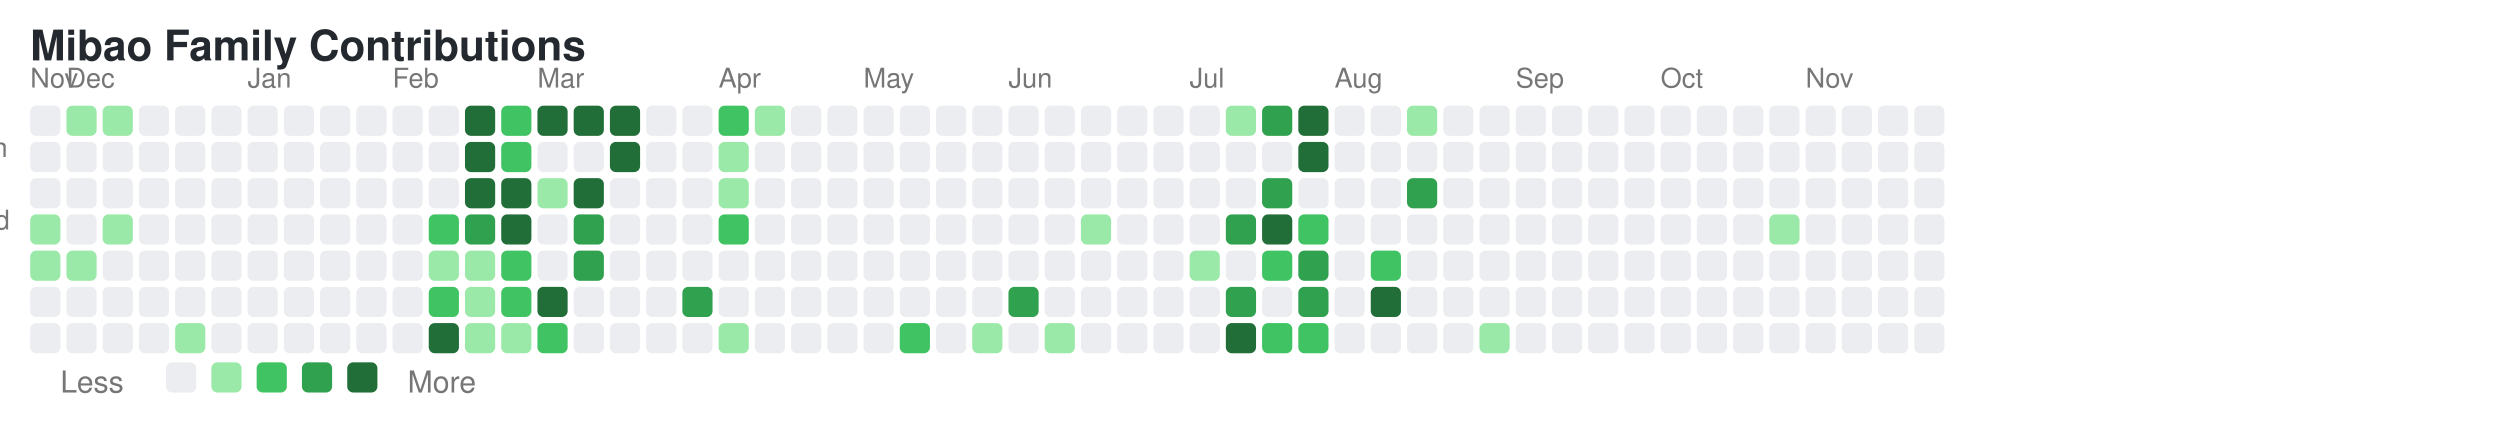
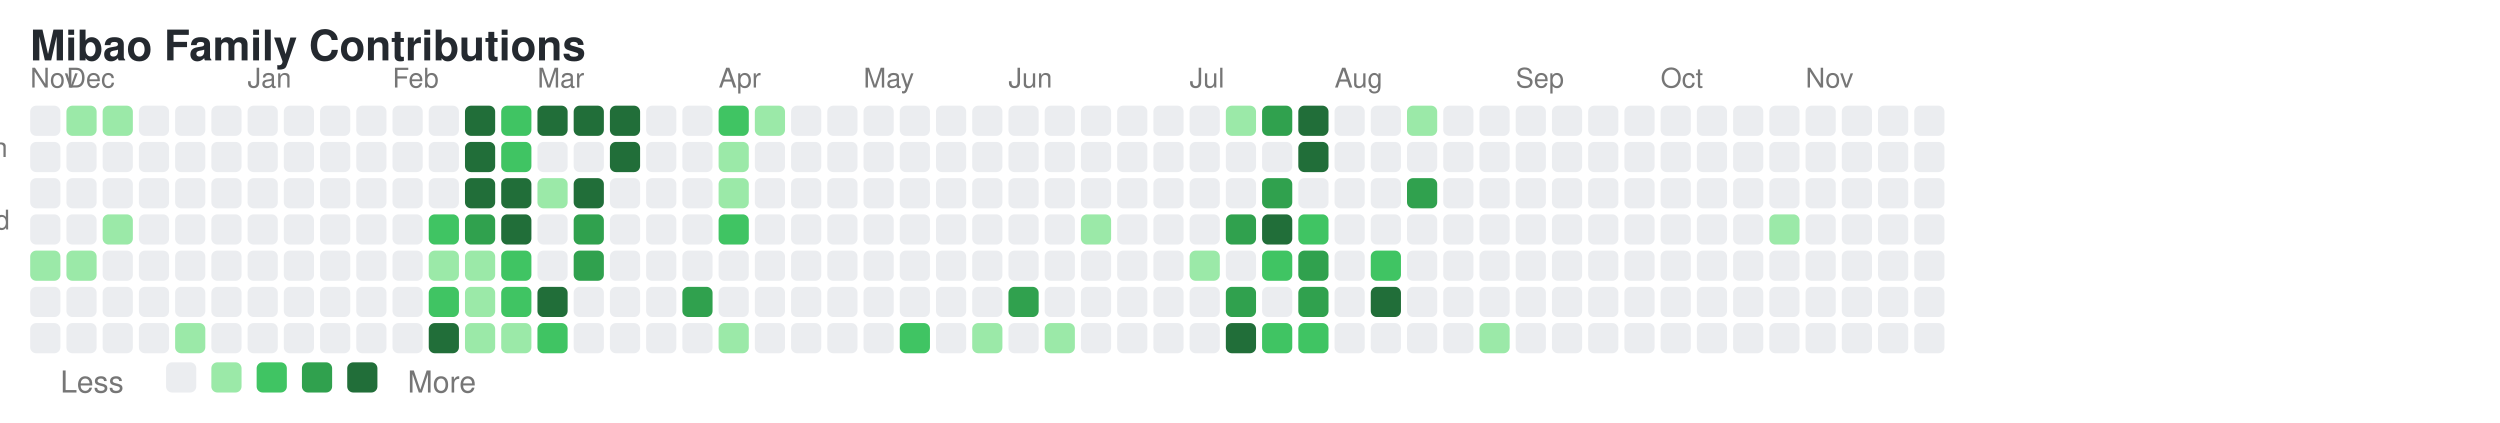
<svg xmlns="http://www.w3.org/2000/svg" width="828" height="140">
  <text x="10" y="20" font-family="-apple-system, BlinkMacSystemFont, Segoe UI, Helvetica, Arial, sans-serif" font-size="14" font-weight="600" fill="#24292f">Mibao Family Contributions</text>
  <g transform="translate(10, 35)">
    <text x="0" y="-6" font-family="-apple-system, BlinkMacSystemFont, Segoe UI, Helvetica, Arial, sans-serif" font-size="9" fill="#767676">Nov</text>
    <text x="12" y="-6" font-family="-apple-system, BlinkMacSystemFont, Segoe UI, Helvetica, Arial, sans-serif" font-size="9" fill="#767676">Dec</text>
    <text x="72" y="-6" font-family="-apple-system, BlinkMacSystemFont, Segoe UI, Helvetica, Arial, sans-serif" font-size="9" fill="#767676">Jan</text>
    <text x="120" y="-6" font-family="-apple-system, BlinkMacSystemFont, Segoe UI, Helvetica, Arial, sans-serif" font-size="9" fill="#767676">Feb</text>
    <text x="168" y="-6" font-family="-apple-system, BlinkMacSystemFont, Segoe UI, Helvetica, Arial, sans-serif" font-size="9" fill="#767676">Mar</text>
    <text x="228" y="-6" font-family="-apple-system, BlinkMacSystemFont, Segoe UI, Helvetica, Arial, sans-serif" font-size="9" fill="#767676">Apr</text>
    <text x="276" y="-6" font-family="-apple-system, BlinkMacSystemFont, Segoe UI, Helvetica, Arial, sans-serif" font-size="9" fill="#767676">May</text>
    <text x="324" y="-6" font-family="-apple-system, BlinkMacSystemFont, Segoe UI, Helvetica, Arial, sans-serif" font-size="9" fill="#767676">Jun</text>
    <text x="384" y="-6" font-family="-apple-system, BlinkMacSystemFont, Segoe UI, Helvetica, Arial, sans-serif" font-size="9" fill="#767676">Jul</text>
    <text x="432" y="-6" font-family="-apple-system, BlinkMacSystemFont, Segoe UI, Helvetica, Arial, sans-serif" font-size="9" fill="#767676">Aug</text>
    <text x="492" y="-6" font-family="-apple-system, BlinkMacSystemFont, Segoe UI, Helvetica, Arial, sans-serif" font-size="9" fill="#767676">Sep</text>
    <text x="540" y="-6" font-family="-apple-system, BlinkMacSystemFont, Segoe UI, Helvetica, Arial, sans-serif" font-size="9" fill="#767676">Oct</text>
    <text x="588" y="-6" font-family="-apple-system, BlinkMacSystemFont, Segoe UI, Helvetica, Arial, sans-serif" font-size="9" fill="#767676">Nov</text>
    <text x="-25" y="17.0" font-family="-apple-system, BlinkMacSystemFont, Segoe UI, Helvetica, Arial, sans-serif" font-size="9" fill="#767676">Mon</text>
    <text x="-25" y="41.0" font-family="-apple-system, BlinkMacSystemFont, Segoe UI, Helvetica, Arial, sans-serif" font-size="9" fill="#767676">Wed</text>
    <text x="-25" y="65.0" font-family="-apple-system, BlinkMacSystemFont, Segoe UI, Helvetica, Arial, sans-serif" font-size="9" fill="#767676">Fri</text>
    <rect x="0" y="0" width="10" height="10" fill="#ebedf0" rx="2" />
    <rect x="0" y="12" width="10" height="10" fill="#ebedf0" rx="2" />
    <rect x="0" y="24" width="10" height="10" fill="#ebedf0" rx="2" />
-     <rect x="0" y="36" width="10" height="10" fill="#9be9a8" rx="2" />
+     <rect x="0" y="36" width="10" height="10" fill="#ebedf0" rx="2" />
    <rect x="0" y="48" width="10" height="10" fill="#9be9a8" rx="2" />
    <rect x="0" y="60" width="10" height="10" fill="#ebedf0" rx="2" />
    <rect x="0" y="72" width="10" height="10" fill="#ebedf0" rx="2" />
    <rect x="12" y="0" width="10" height="10" fill="#9be9a8" rx="2" />
    <rect x="12" y="12" width="10" height="10" fill="#ebedf0" rx="2" />
    <rect x="12" y="24" width="10" height="10" fill="#ebedf0" rx="2" />
    <rect x="12" y="36" width="10" height="10" fill="#ebedf0" rx="2" />
    <rect x="12" y="48" width="10" height="10" fill="#9be9a8" rx="2" />
    <rect x="12" y="60" width="10" height="10" fill="#ebedf0" rx="2" />
    <rect x="12" y="72" width="10" height="10" fill="#ebedf0" rx="2" />
    <rect x="24" y="0" width="10" height="10" fill="#9be9a8" rx="2" />
    <rect x="24" y="12" width="10" height="10" fill="#ebedf0" rx="2" />
    <rect x="24" y="24" width="10" height="10" fill="#ebedf0" rx="2" />
    <rect x="24" y="36" width="10" height="10" fill="#9be9a8" rx="2" />
    <rect x="24" y="48" width="10" height="10" fill="#ebedf0" rx="2" />
    <rect x="24" y="60" width="10" height="10" fill="#ebedf0" rx="2" />
    <rect x="24" y="72" width="10" height="10" fill="#ebedf0" rx="2" />
    <rect x="36" y="0" width="10" height="10" fill="#ebedf0" rx="2" />
    <rect x="36" y="12" width="10" height="10" fill="#ebedf0" rx="2" />
    <rect x="36" y="24" width="10" height="10" fill="#ebedf0" rx="2" />
    <rect x="36" y="36" width="10" height="10" fill="#ebedf0" rx="2" />
    <rect x="36" y="48" width="10" height="10" fill="#ebedf0" rx="2" />
    <rect x="36" y="60" width="10" height="10" fill="#ebedf0" rx="2" />
    <rect x="36" y="72" width="10" height="10" fill="#ebedf0" rx="2" />
    <rect x="48" y="0" width="10" height="10" fill="#ebedf0" rx="2" />
    <rect x="48" y="12" width="10" height="10" fill="#ebedf0" rx="2" />
    <rect x="48" y="24" width="10" height="10" fill="#ebedf0" rx="2" />
    <rect x="48" y="36" width="10" height="10" fill="#ebedf0" rx="2" />
    <rect x="48" y="48" width="10" height="10" fill="#ebedf0" rx="2" />
    <rect x="48" y="60" width="10" height="10" fill="#ebedf0" rx="2" />
    <rect x="48" y="72" width="10" height="10" fill="#9be9a8" rx="2" />
    <rect x="60" y="0" width="10" height="10" fill="#ebedf0" rx="2" />
    <rect x="60" y="12" width="10" height="10" fill="#ebedf0" rx="2" />
    <rect x="60" y="24" width="10" height="10" fill="#ebedf0" rx="2" />
    <rect x="60" y="36" width="10" height="10" fill="#ebedf0" rx="2" />
    <rect x="60" y="48" width="10" height="10" fill="#ebedf0" rx="2" />
    <rect x="60" y="60" width="10" height="10" fill="#ebedf0" rx="2" />
    <rect x="60" y="72" width="10" height="10" fill="#ebedf0" rx="2" />
    <rect x="72" y="0" width="10" height="10" fill="#ebedf0" rx="2" />
    <rect x="72" y="12" width="10" height="10" fill="#ebedf0" rx="2" />
    <rect x="72" y="24" width="10" height="10" fill="#ebedf0" rx="2" />
    <rect x="72" y="36" width="10" height="10" fill="#ebedf0" rx="2" />
    <rect x="72" y="48" width="10" height="10" fill="#ebedf0" rx="2" />
    <rect x="72" y="60" width="10" height="10" fill="#ebedf0" rx="2" />
    <rect x="72" y="72" width="10" height="10" fill="#ebedf0" rx="2" />
    <rect x="84" y="0" width="10" height="10" fill="#ebedf0" rx="2" />
    <rect x="84" y="12" width="10" height="10" fill="#ebedf0" rx="2" />
    <rect x="84" y="24" width="10" height="10" fill="#ebedf0" rx="2" />
    <rect x="84" y="36" width="10" height="10" fill="#ebedf0" rx="2" />
    <rect x="84" y="48" width="10" height="10" fill="#ebedf0" rx="2" />
    <rect x="84" y="60" width="10" height="10" fill="#ebedf0" rx="2" />
    <rect x="84" y="72" width="10" height="10" fill="#ebedf0" rx="2" />
    <rect x="96" y="0" width="10" height="10" fill="#ebedf0" rx="2" />
    <rect x="96" y="12" width="10" height="10" fill="#ebedf0" rx="2" />
    <rect x="96" y="24" width="10" height="10" fill="#ebedf0" rx="2" />
    <rect x="96" y="36" width="10" height="10" fill="#ebedf0" rx="2" />
    <rect x="96" y="48" width="10" height="10" fill="#ebedf0" rx="2" />
    <rect x="96" y="60" width="10" height="10" fill="#ebedf0" rx="2" />
    <rect x="96" y="72" width="10" height="10" fill="#ebedf0" rx="2" />
    <rect x="108" y="0" width="10" height="10" fill="#ebedf0" rx="2" />
    <rect x="108" y="12" width="10" height="10" fill="#ebedf0" rx="2" />
    <rect x="108" y="24" width="10" height="10" fill="#ebedf0" rx="2" />
    <rect x="108" y="36" width="10" height="10" fill="#ebedf0" rx="2" />
    <rect x="108" y="48" width="10" height="10" fill="#ebedf0" rx="2" />
    <rect x="108" y="60" width="10" height="10" fill="#ebedf0" rx="2" />
    <rect x="108" y="72" width="10" height="10" fill="#ebedf0" rx="2" />
    <rect x="120" y="0" width="10" height="10" fill="#ebedf0" rx="2" />
    <rect x="120" y="12" width="10" height="10" fill="#ebedf0" rx="2" />
    <rect x="120" y="24" width="10" height="10" fill="#ebedf0" rx="2" />
    <rect x="120" y="36" width="10" height="10" fill="#ebedf0" rx="2" />
    <rect x="120" y="48" width="10" height="10" fill="#ebedf0" rx="2" />
    <rect x="120" y="60" width="10" height="10" fill="#ebedf0" rx="2" />
    <rect x="120" y="72" width="10" height="10" fill="#ebedf0" rx="2" />
    <rect x="132" y="0" width="10" height="10" fill="#ebedf0" rx="2" />
    <rect x="132" y="12" width="10" height="10" fill="#ebedf0" rx="2" />
    <rect x="132" y="24" width="10" height="10" fill="#ebedf0" rx="2" />
    <rect x="132" y="36" width="10" height="10" fill="#40c463" rx="2" />
    <rect x="132" y="48" width="10" height="10" fill="#9be9a8" rx="2" />
    <rect x="132" y="60" width="10" height="10" fill="#40c463" rx="2" />
    <rect x="132" y="72" width="10" height="10" fill="#216e39" rx="2" />
    <rect x="144" y="0" width="10" height="10" fill="#216e39" rx="2" />
    <rect x="144" y="12" width="10" height="10" fill="#216e39" rx="2" />
    <rect x="144" y="24" width="10" height="10" fill="#216e39" rx="2" />
    <rect x="144" y="36" width="10" height="10" fill="#30a14e" rx="2" />
    <rect x="144" y="48" width="10" height="10" fill="#9be9a8" rx="2" />
    <rect x="144" y="60" width="10" height="10" fill="#9be9a8" rx="2" />
    <rect x="144" y="72" width="10" height="10" fill="#9be9a8" rx="2" />
    <rect x="156" y="0" width="10" height="10" fill="#40c463" rx="2" />
    <rect x="156" y="12" width="10" height="10" fill="#40c463" rx="2" />
    <rect x="156" y="24" width="10" height="10" fill="#216e39" rx="2" />
    <rect x="156" y="36" width="10" height="10" fill="#216e39" rx="2" />
    <rect x="156" y="48" width="10" height="10" fill="#40c463" rx="2" />
    <rect x="156" y="60" width="10" height="10" fill="#40c463" rx="2" />
    <rect x="156" y="72" width="10" height="10" fill="#9be9a8" rx="2" />
    <rect x="168" y="0" width="10" height="10" fill="#216e39" rx="2" />
    <rect x="168" y="12" width="10" height="10" fill="#ebedf0" rx="2" />
    <rect x="168" y="24" width="10" height="10" fill="#9be9a8" rx="2" />
    <rect x="168" y="36" width="10" height="10" fill="#ebedf0" rx="2" />
    <rect x="168" y="48" width="10" height="10" fill="#ebedf0" rx="2" />
    <rect x="168" y="60" width="10" height="10" fill="#216e39" rx="2" />
    <rect x="168" y="72" width="10" height="10" fill="#40c463" rx="2" />
    <rect x="180" y="0" width="10" height="10" fill="#216e39" rx="2" />
    <rect x="180" y="12" width="10" height="10" fill="#ebedf0" rx="2" />
    <rect x="180" y="24" width="10" height="10" fill="#216e39" rx="2" />
    <rect x="180" y="36" width="10" height="10" fill="#30a14e" rx="2" />
    <rect x="180" y="48" width="10" height="10" fill="#30a14e" rx="2" />
    <rect x="180" y="60" width="10" height="10" fill="#ebedf0" rx="2" />
    <rect x="180" y="72" width="10" height="10" fill="#ebedf0" rx="2" />
    <rect x="192" y="0" width="10" height="10" fill="#216e39" rx="2" />
    <rect x="192" y="12" width="10" height="10" fill="#216e39" rx="2" />
    <rect x="192" y="24" width="10" height="10" fill="#ebedf0" rx="2" />
    <rect x="192" y="36" width="10" height="10" fill="#ebedf0" rx="2" />
    <rect x="192" y="48" width="10" height="10" fill="#ebedf0" rx="2" />
    <rect x="192" y="60" width="10" height="10" fill="#ebedf0" rx="2" />
    <rect x="192" y="72" width="10" height="10" fill="#ebedf0" rx="2" />
    <rect x="204" y="0" width="10" height="10" fill="#ebedf0" rx="2" />
    <rect x="204" y="12" width="10" height="10" fill="#ebedf0" rx="2" />
    <rect x="204" y="24" width="10" height="10" fill="#ebedf0" rx="2" />
    <rect x="204" y="36" width="10" height="10" fill="#ebedf0" rx="2" />
    <rect x="204" y="48" width="10" height="10" fill="#ebedf0" rx="2" />
    <rect x="204" y="60" width="10" height="10" fill="#ebedf0" rx="2" />
    <rect x="204" y="72" width="10" height="10" fill="#ebedf0" rx="2" />
    <rect x="216" y="0" width="10" height="10" fill="#ebedf0" rx="2" />
    <rect x="216" y="12" width="10" height="10" fill="#ebedf0" rx="2" />
    <rect x="216" y="24" width="10" height="10" fill="#ebedf0" rx="2" />
    <rect x="216" y="36" width="10" height="10" fill="#ebedf0" rx="2" />
    <rect x="216" y="48" width="10" height="10" fill="#ebedf0" rx="2" />
    <rect x="216" y="60" width="10" height="10" fill="#30a14e" rx="2" />
    <rect x="216" y="72" width="10" height="10" fill="#ebedf0" rx="2" />
    <rect x="228" y="0" width="10" height="10" fill="#40c463" rx="2" />
    <rect x="228" y="12" width="10" height="10" fill="#9be9a8" rx="2" />
    <rect x="228" y="24" width="10" height="10" fill="#9be9a8" rx="2" />
    <rect x="228" y="36" width="10" height="10" fill="#40c463" rx="2" />
    <rect x="228" y="48" width="10" height="10" fill="#ebedf0" rx="2" />
    <rect x="228" y="60" width="10" height="10" fill="#ebedf0" rx="2" />
    <rect x="228" y="72" width="10" height="10" fill="#9be9a8" rx="2" />
    <rect x="240" y="0" width="10" height="10" fill="#9be9a8" rx="2" />
    <rect x="240" y="12" width="10" height="10" fill="#ebedf0" rx="2" />
    <rect x="240" y="24" width="10" height="10" fill="#ebedf0" rx="2" />
    <rect x="240" y="36" width="10" height="10" fill="#ebedf0" rx="2" />
    <rect x="240" y="48" width="10" height="10" fill="#ebedf0" rx="2" />
    <rect x="240" y="60" width="10" height="10" fill="#ebedf0" rx="2" />
    <rect x="240" y="72" width="10" height="10" fill="#ebedf0" rx="2" />
    <rect x="252" y="0" width="10" height="10" fill="#ebedf0" rx="2" />
    <rect x="252" y="12" width="10" height="10" fill="#ebedf0" rx="2" />
    <rect x="252" y="24" width="10" height="10" fill="#ebedf0" rx="2" />
    <rect x="252" y="36" width="10" height="10" fill="#ebedf0" rx="2" />
    <rect x="252" y="48" width="10" height="10" fill="#ebedf0" rx="2" />
    <rect x="252" y="60" width="10" height="10" fill="#ebedf0" rx="2" />
    <rect x="252" y="72" width="10" height="10" fill="#ebedf0" rx="2" />
    <rect x="264" y="0" width="10" height="10" fill="#ebedf0" rx="2" />
    <rect x="264" y="12" width="10" height="10" fill="#ebedf0" rx="2" />
    <rect x="264" y="24" width="10" height="10" fill="#ebedf0" rx="2" />
    <rect x="264" y="36" width="10" height="10" fill="#ebedf0" rx="2" />
    <rect x="264" y="48" width="10" height="10" fill="#ebedf0" rx="2" />
    <rect x="264" y="60" width="10" height="10" fill="#ebedf0" rx="2" />
    <rect x="264" y="72" width="10" height="10" fill="#ebedf0" rx="2" />
    <rect x="276" y="0" width="10" height="10" fill="#ebedf0" rx="2" />
    <rect x="276" y="12" width="10" height="10" fill="#ebedf0" rx="2" />
    <rect x="276" y="24" width="10" height="10" fill="#ebedf0" rx="2" />
    <rect x="276" y="36" width="10" height="10" fill="#ebedf0" rx="2" />
    <rect x="276" y="48" width="10" height="10" fill="#ebedf0" rx="2" />
    <rect x="276" y="60" width="10" height="10" fill="#ebedf0" rx="2" />
    <rect x="276" y="72" width="10" height="10" fill="#ebedf0" rx="2" />
    <rect x="288" y="0" width="10" height="10" fill="#ebedf0" rx="2" />
    <rect x="288" y="12" width="10" height="10" fill="#ebedf0" rx="2" />
    <rect x="288" y="24" width="10" height="10" fill="#ebedf0" rx="2" />
    <rect x="288" y="36" width="10" height="10" fill="#ebedf0" rx="2" />
    <rect x="288" y="48" width="10" height="10" fill="#ebedf0" rx="2" />
    <rect x="288" y="60" width="10" height="10" fill="#ebedf0" rx="2" />
    <rect x="288" y="72" width="10" height="10" fill="#40c463" rx="2" />
    <rect x="300" y="0" width="10" height="10" fill="#ebedf0" rx="2" />
    <rect x="300" y="12" width="10" height="10" fill="#ebedf0" rx="2" />
    <rect x="300" y="24" width="10" height="10" fill="#ebedf0" rx="2" />
    <rect x="300" y="36" width="10" height="10" fill="#ebedf0" rx="2" />
    <rect x="300" y="48" width="10" height="10" fill="#ebedf0" rx="2" />
    <rect x="300" y="60" width="10" height="10" fill="#ebedf0" rx="2" />
    <rect x="300" y="72" width="10" height="10" fill="#ebedf0" rx="2" />
    <rect x="312" y="0" width="10" height="10" fill="#ebedf0" rx="2" />
    <rect x="312" y="12" width="10" height="10" fill="#ebedf0" rx="2" />
    <rect x="312" y="24" width="10" height="10" fill="#ebedf0" rx="2" />
    <rect x="312" y="36" width="10" height="10" fill="#ebedf0" rx="2" />
    <rect x="312" y="48" width="10" height="10" fill="#ebedf0" rx="2" />
    <rect x="312" y="60" width="10" height="10" fill="#ebedf0" rx="2" />
    <rect x="312" y="72" width="10" height="10" fill="#9be9a8" rx="2" />
    <rect x="324" y="0" width="10" height="10" fill="#ebedf0" rx="2" />
    <rect x="324" y="12" width="10" height="10" fill="#ebedf0" rx="2" />
    <rect x="324" y="24" width="10" height="10" fill="#ebedf0" rx="2" />
    <rect x="324" y="36" width="10" height="10" fill="#ebedf0" rx="2" />
    <rect x="324" y="48" width="10" height="10" fill="#ebedf0" rx="2" />
    <rect x="324" y="60" width="10" height="10" fill="#30a14e" rx="2" />
    <rect x="324" y="72" width="10" height="10" fill="#ebedf0" rx="2" />
    <rect x="336" y="0" width="10" height="10" fill="#ebedf0" rx="2" />
    <rect x="336" y="12" width="10" height="10" fill="#ebedf0" rx="2" />
    <rect x="336" y="24" width="10" height="10" fill="#ebedf0" rx="2" />
    <rect x="336" y="36" width="10" height="10" fill="#ebedf0" rx="2" />
    <rect x="336" y="48" width="10" height="10" fill="#ebedf0" rx="2" />
    <rect x="336" y="60" width="10" height="10" fill="#ebedf0" rx="2" />
    <rect x="336" y="72" width="10" height="10" fill="#9be9a8" rx="2" />
    <rect x="348" y="0" width="10" height="10" fill="#ebedf0" rx="2" />
    <rect x="348" y="12" width="10" height="10" fill="#ebedf0" rx="2" />
    <rect x="348" y="24" width="10" height="10" fill="#ebedf0" rx="2" />
    <rect x="348" y="36" width="10" height="10" fill="#9be9a8" rx="2" />
    <rect x="348" y="48" width="10" height="10" fill="#ebedf0" rx="2" />
    <rect x="348" y="60" width="10" height="10" fill="#ebedf0" rx="2" />
    <rect x="348" y="72" width="10" height="10" fill="#ebedf0" rx="2" />
    <rect x="360" y="0" width="10" height="10" fill="#ebedf0" rx="2" />
    <rect x="360" y="12" width="10" height="10" fill="#ebedf0" rx="2" />
    <rect x="360" y="24" width="10" height="10" fill="#ebedf0" rx="2" />
    <rect x="360" y="36" width="10" height="10" fill="#ebedf0" rx="2" />
    <rect x="360" y="48" width="10" height="10" fill="#ebedf0" rx="2" />
    <rect x="360" y="60" width="10" height="10" fill="#ebedf0" rx="2" />
    <rect x="360" y="72" width="10" height="10" fill="#ebedf0" rx="2" />
    <rect x="372" y="0" width="10" height="10" fill="#ebedf0" rx="2" />
    <rect x="372" y="12" width="10" height="10" fill="#ebedf0" rx="2" />
    <rect x="372" y="24" width="10" height="10" fill="#ebedf0" rx="2" />
    <rect x="372" y="36" width="10" height="10" fill="#ebedf0" rx="2" />
    <rect x="372" y="48" width="10" height="10" fill="#ebedf0" rx="2" />
    <rect x="372" y="60" width="10" height="10" fill="#ebedf0" rx="2" />
    <rect x="372" y="72" width="10" height="10" fill="#ebedf0" rx="2" />
    <rect x="384" y="0" width="10" height="10" fill="#ebedf0" rx="2" />
    <rect x="384" y="12" width="10" height="10" fill="#ebedf0" rx="2" />
    <rect x="384" y="24" width="10" height="10" fill="#ebedf0" rx="2" />
    <rect x="384" y="36" width="10" height="10" fill="#ebedf0" rx="2" />
    <rect x="384" y="48" width="10" height="10" fill="#9be9a8" rx="2" />
    <rect x="384" y="60" width="10" height="10" fill="#ebedf0" rx="2" />
    <rect x="384" y="72" width="10" height="10" fill="#ebedf0" rx="2" />
    <rect x="396" y="0" width="10" height="10" fill="#9be9a8" rx="2" />
    <rect x="396" y="12" width="10" height="10" fill="#ebedf0" rx="2" />
    <rect x="396" y="24" width="10" height="10" fill="#ebedf0" rx="2" />
    <rect x="396" y="36" width="10" height="10" fill="#30a14e" rx="2" />
    <rect x="396" y="48" width="10" height="10" fill="#ebedf0" rx="2" />
    <rect x="396" y="60" width="10" height="10" fill="#30a14e" rx="2" />
    <rect x="396" y="72" width="10" height="10" fill="#216e39" rx="2" />
    <rect x="408" y="0" width="10" height="10" fill="#30a14e" rx="2" />
    <rect x="408" y="12" width="10" height="10" fill="#ebedf0" rx="2" />
    <rect x="408" y="24" width="10" height="10" fill="#30a14e" rx="2" />
    <rect x="408" y="36" width="10" height="10" fill="#216e39" rx="2" />
    <rect x="408" y="48" width="10" height="10" fill="#40c463" rx="2" />
    <rect x="408" y="60" width="10" height="10" fill="#ebedf0" rx="2" />
    <rect x="408" y="72" width="10" height="10" fill="#40c463" rx="2" />
    <rect x="420" y="0" width="10" height="10" fill="#216e39" rx="2" />
    <rect x="420" y="12" width="10" height="10" fill="#216e39" rx="2" />
    <rect x="420" y="24" width="10" height="10" fill="#ebedf0" rx="2" />
    <rect x="420" y="36" width="10" height="10" fill="#40c463" rx="2" />
    <rect x="420" y="48" width="10" height="10" fill="#30a14e" rx="2" />
    <rect x="420" y="60" width="10" height="10" fill="#30a14e" rx="2" />
    <rect x="420" y="72" width="10" height="10" fill="#40c463" rx="2" />
    <rect x="432" y="0" width="10" height="10" fill="#ebedf0" rx="2" />
    <rect x="432" y="12" width="10" height="10" fill="#ebedf0" rx="2" />
    <rect x="432" y="24" width="10" height="10" fill="#ebedf0" rx="2" />
    <rect x="432" y="36" width="10" height="10" fill="#ebedf0" rx="2" />
    <rect x="432" y="48" width="10" height="10" fill="#ebedf0" rx="2" />
    <rect x="432" y="60" width="10" height="10" fill="#ebedf0" rx="2" />
    <rect x="432" y="72" width="10" height="10" fill="#ebedf0" rx="2" />
    <rect x="444" y="0" width="10" height="10" fill="#ebedf0" rx="2" />
    <rect x="444" y="12" width="10" height="10" fill="#ebedf0" rx="2" />
    <rect x="444" y="24" width="10" height="10" fill="#ebedf0" rx="2" />
    <rect x="444" y="36" width="10" height="10" fill="#ebedf0" rx="2" />
    <rect x="444" y="48" width="10" height="10" fill="#40c463" rx="2" />
    <rect x="444" y="60" width="10" height="10" fill="#216e39" rx="2" />
    <rect x="444" y="72" width="10" height="10" fill="#ebedf0" rx="2" />
    <rect x="456" y="0" width="10" height="10" fill="#9be9a8" rx="2" />
    <rect x="456" y="12" width="10" height="10" fill="#ebedf0" rx="2" />
    <rect x="456" y="24" width="10" height="10" fill="#30a14e" rx="2" />
    <rect x="456" y="36" width="10" height="10" fill="#ebedf0" rx="2" />
    <rect x="456" y="48" width="10" height="10" fill="#ebedf0" rx="2" />
    <rect x="456" y="60" width="10" height="10" fill="#ebedf0" rx="2" />
    <rect x="456" y="72" width="10" height="10" fill="#ebedf0" rx="2" />
    <rect x="468" y="0" width="10" height="10" fill="#ebedf0" rx="2" />
    <rect x="468" y="12" width="10" height="10" fill="#ebedf0" rx="2" />
    <rect x="468" y="24" width="10" height="10" fill="#ebedf0" rx="2" />
    <rect x="468" y="36" width="10" height="10" fill="#ebedf0" rx="2" />
    <rect x="468" y="48" width="10" height="10" fill="#ebedf0" rx="2" />
    <rect x="468" y="60" width="10" height="10" fill="#ebedf0" rx="2" />
    <rect x="468" y="72" width="10" height="10" fill="#ebedf0" rx="2" />
    <rect x="480" y="0" width="10" height="10" fill="#ebedf0" rx="2" />
    <rect x="480" y="12" width="10" height="10" fill="#ebedf0" rx="2" />
    <rect x="480" y="24" width="10" height="10" fill="#ebedf0" rx="2" />
    <rect x="480" y="36" width="10" height="10" fill="#ebedf0" rx="2" />
    <rect x="480" y="48" width="10" height="10" fill="#ebedf0" rx="2" />
    <rect x="480" y="60" width="10" height="10" fill="#ebedf0" rx="2" />
    <rect x="480" y="72" width="10" height="10" fill="#9be9a8" rx="2" />
    <rect x="492" y="0" width="10" height="10" fill="#ebedf0" rx="2" />
    <rect x="492" y="12" width="10" height="10" fill="#ebedf0" rx="2" />
    <rect x="492" y="24" width="10" height="10" fill="#ebedf0" rx="2" />
    <rect x="492" y="36" width="10" height="10" fill="#ebedf0" rx="2" />
    <rect x="492" y="48" width="10" height="10" fill="#ebedf0" rx="2" />
    <rect x="492" y="60" width="10" height="10" fill="#ebedf0" rx="2" />
    <rect x="492" y="72" width="10" height="10" fill="#ebedf0" rx="2" />
    <rect x="504" y="0" width="10" height="10" fill="#ebedf0" rx="2" />
    <rect x="504" y="12" width="10" height="10" fill="#ebedf0" rx="2" />
    <rect x="504" y="24" width="10" height="10" fill="#ebedf0" rx="2" />
    <rect x="504" y="36" width="10" height="10" fill="#ebedf0" rx="2" />
    <rect x="504" y="48" width="10" height="10" fill="#ebedf0" rx="2" />
    <rect x="504" y="60" width="10" height="10" fill="#ebedf0" rx="2" />
    <rect x="504" y="72" width="10" height="10" fill="#ebedf0" rx="2" />
    <rect x="516" y="0" width="10" height="10" fill="#ebedf0" rx="2" />
    <rect x="516" y="12" width="10" height="10" fill="#ebedf0" rx="2" />
    <rect x="516" y="24" width="10" height="10" fill="#ebedf0" rx="2" />
    <rect x="516" y="36" width="10" height="10" fill="#ebedf0" rx="2" />
    <rect x="516" y="48" width="10" height="10" fill="#ebedf0" rx="2" />
    <rect x="516" y="60" width="10" height="10" fill="#ebedf0" rx="2" />
    <rect x="516" y="72" width="10" height="10" fill="#ebedf0" rx="2" />
    <rect x="528" y="0" width="10" height="10" fill="#ebedf0" rx="2" />
    <rect x="528" y="12" width="10" height="10" fill="#ebedf0" rx="2" />
    <rect x="528" y="24" width="10" height="10" fill="#ebedf0" rx="2" />
    <rect x="528" y="36" width="10" height="10" fill="#ebedf0" rx="2" />
    <rect x="528" y="48" width="10" height="10" fill="#ebedf0" rx="2" />
    <rect x="528" y="60" width="10" height="10" fill="#ebedf0" rx="2" />
    <rect x="528" y="72" width="10" height="10" fill="#ebedf0" rx="2" />
    <rect x="540" y="0" width="10" height="10" fill="#ebedf0" rx="2" />
    <rect x="540" y="12" width="10" height="10" fill="#ebedf0" rx="2" />
    <rect x="540" y="24" width="10" height="10" fill="#ebedf0" rx="2" />
    <rect x="540" y="36" width="10" height="10" fill="#ebedf0" rx="2" />
    <rect x="540" y="48" width="10" height="10" fill="#ebedf0" rx="2" />
    <rect x="540" y="60" width="10" height="10" fill="#ebedf0" rx="2" />
    <rect x="540" y="72" width="10" height="10" fill="#ebedf0" rx="2" />
    <rect x="552" y="0" width="10" height="10" fill="#ebedf0" rx="2" />
    <rect x="552" y="12" width="10" height="10" fill="#ebedf0" rx="2" />
    <rect x="552" y="24" width="10" height="10" fill="#ebedf0" rx="2" />
    <rect x="552" y="36" width="10" height="10" fill="#ebedf0" rx="2" />
    <rect x="552" y="48" width="10" height="10" fill="#ebedf0" rx="2" />
    <rect x="552" y="60" width="10" height="10" fill="#ebedf0" rx="2" />
    <rect x="552" y="72" width="10" height="10" fill="#ebedf0" rx="2" />
    <rect x="564" y="0" width="10" height="10" fill="#ebedf0" rx="2" />
    <rect x="564" y="12" width="10" height="10" fill="#ebedf0" rx="2" />
    <rect x="564" y="24" width="10" height="10" fill="#ebedf0" rx="2" />
    <rect x="564" y="36" width="10" height="10" fill="#ebedf0" rx="2" />
    <rect x="564" y="48" width="10" height="10" fill="#ebedf0" rx="2" />
    <rect x="564" y="60" width="10" height="10" fill="#ebedf0" rx="2" />
    <rect x="564" y="72" width="10" height="10" fill="#ebedf0" rx="2" />
    <rect x="576" y="0" width="10" height="10" fill="#ebedf0" rx="2" />
    <rect x="576" y="12" width="10" height="10" fill="#ebedf0" rx="2" />
    <rect x="576" y="24" width="10" height="10" fill="#ebedf0" rx="2" />
    <rect x="576" y="36" width="10" height="10" fill="#9be9a8" rx="2" />
    <rect x="576" y="48" width="10" height="10" fill="#ebedf0" rx="2" />
    <rect x="576" y="60" width="10" height="10" fill="#ebedf0" rx="2" />
    <rect x="576" y="72" width="10" height="10" fill="#ebedf0" rx="2" />
    <rect x="588" y="0" width="10" height="10" fill="#ebedf0" rx="2" />
    <rect x="588" y="12" width="10" height="10" fill="#ebedf0" rx="2" />
    <rect x="588" y="24" width="10" height="10" fill="#ebedf0" rx="2" />
    <rect x="588" y="36" width="10" height="10" fill="#ebedf0" rx="2" />
    <rect x="588" y="48" width="10" height="10" fill="#ebedf0" rx="2" />
    <rect x="588" y="60" width="10" height="10" fill="#ebedf0" rx="2" />
    <rect x="588" y="72" width="10" height="10" fill="#ebedf0" rx="2" />
    <rect x="600" y="0" width="10" height="10" fill="#ebedf0" rx="2" />
    <rect x="600" y="12" width="10" height="10" fill="#ebedf0" rx="2" />
    <rect x="600" y="24" width="10" height="10" fill="#ebedf0" rx="2" />
    <rect x="600" y="36" width="10" height="10" fill="#ebedf0" rx="2" />
    <rect x="600" y="48" width="10" height="10" fill="#ebedf0" rx="2" />
    <rect x="600" y="60" width="10" height="10" fill="#ebedf0" rx="2" />
    <rect x="600" y="72" width="10" height="10" fill="#ebedf0" rx="2" />
    <rect x="612" y="0" width="10" height="10" fill="#ebedf0" rx="2" />
    <rect x="612" y="12" width="10" height="10" fill="#ebedf0" rx="2" />
    <rect x="612" y="24" width="10" height="10" fill="#ebedf0" rx="2" />
    <rect x="612" y="36" width="10" height="10" fill="#ebedf0" rx="2" />
    <rect x="612" y="48" width="10" height="10" fill="#ebedf0" rx="2" />
    <rect x="612" y="60" width="10" height="10" fill="#ebedf0" rx="2" />
    <rect x="612" y="72" width="10" height="10" fill="#ebedf0" rx="2" />
    <rect x="624" y="0" width="10" height="10" fill="#ebedf0" rx="2" />
    <rect x="624" y="12" width="10" height="10" fill="#ebedf0" rx="2" />
    <rect x="624" y="24" width="10" height="10" fill="#ebedf0" rx="2" />
    <rect x="624" y="36" width="10" height="10" fill="#ebedf0" rx="2" />
    <rect x="624" y="48" width="10" height="10" fill="#ebedf0" rx="2" />
    <rect x="624" y="60" width="10" height="10" fill="#ebedf0" rx="2" />
    <rect x="624" y="72" width="10" height="10" fill="#ebedf0" rx="2" />
    <text x="10" y="95" font-family="-apple-system, BlinkMacSystemFont, Segoe UI, Helvetica, Arial, sans-serif" font-size="10" fill="#767676">Less</text>
    <rect x="45" y="85" width="10" height="10" fill="#ebedf0" rx="2" />
    <rect x="60" y="85" width="10" height="10" fill="#9be9a8" rx="2" />
    <rect x="75" y="85" width="10" height="10" fill="#40c463" rx="2" />
    <rect x="90" y="85" width="10" height="10" fill="#30a14e" rx="2" />
    <rect x="105" y="85" width="10" height="10" fill="#216e39" rx="2" />
    <text x="125" y="95" font-family="-apple-system, BlinkMacSystemFont, Segoe UI, Helvetica, Arial, sans-serif" font-size="10" fill="#767676">More</text>
  </g>
</svg>
